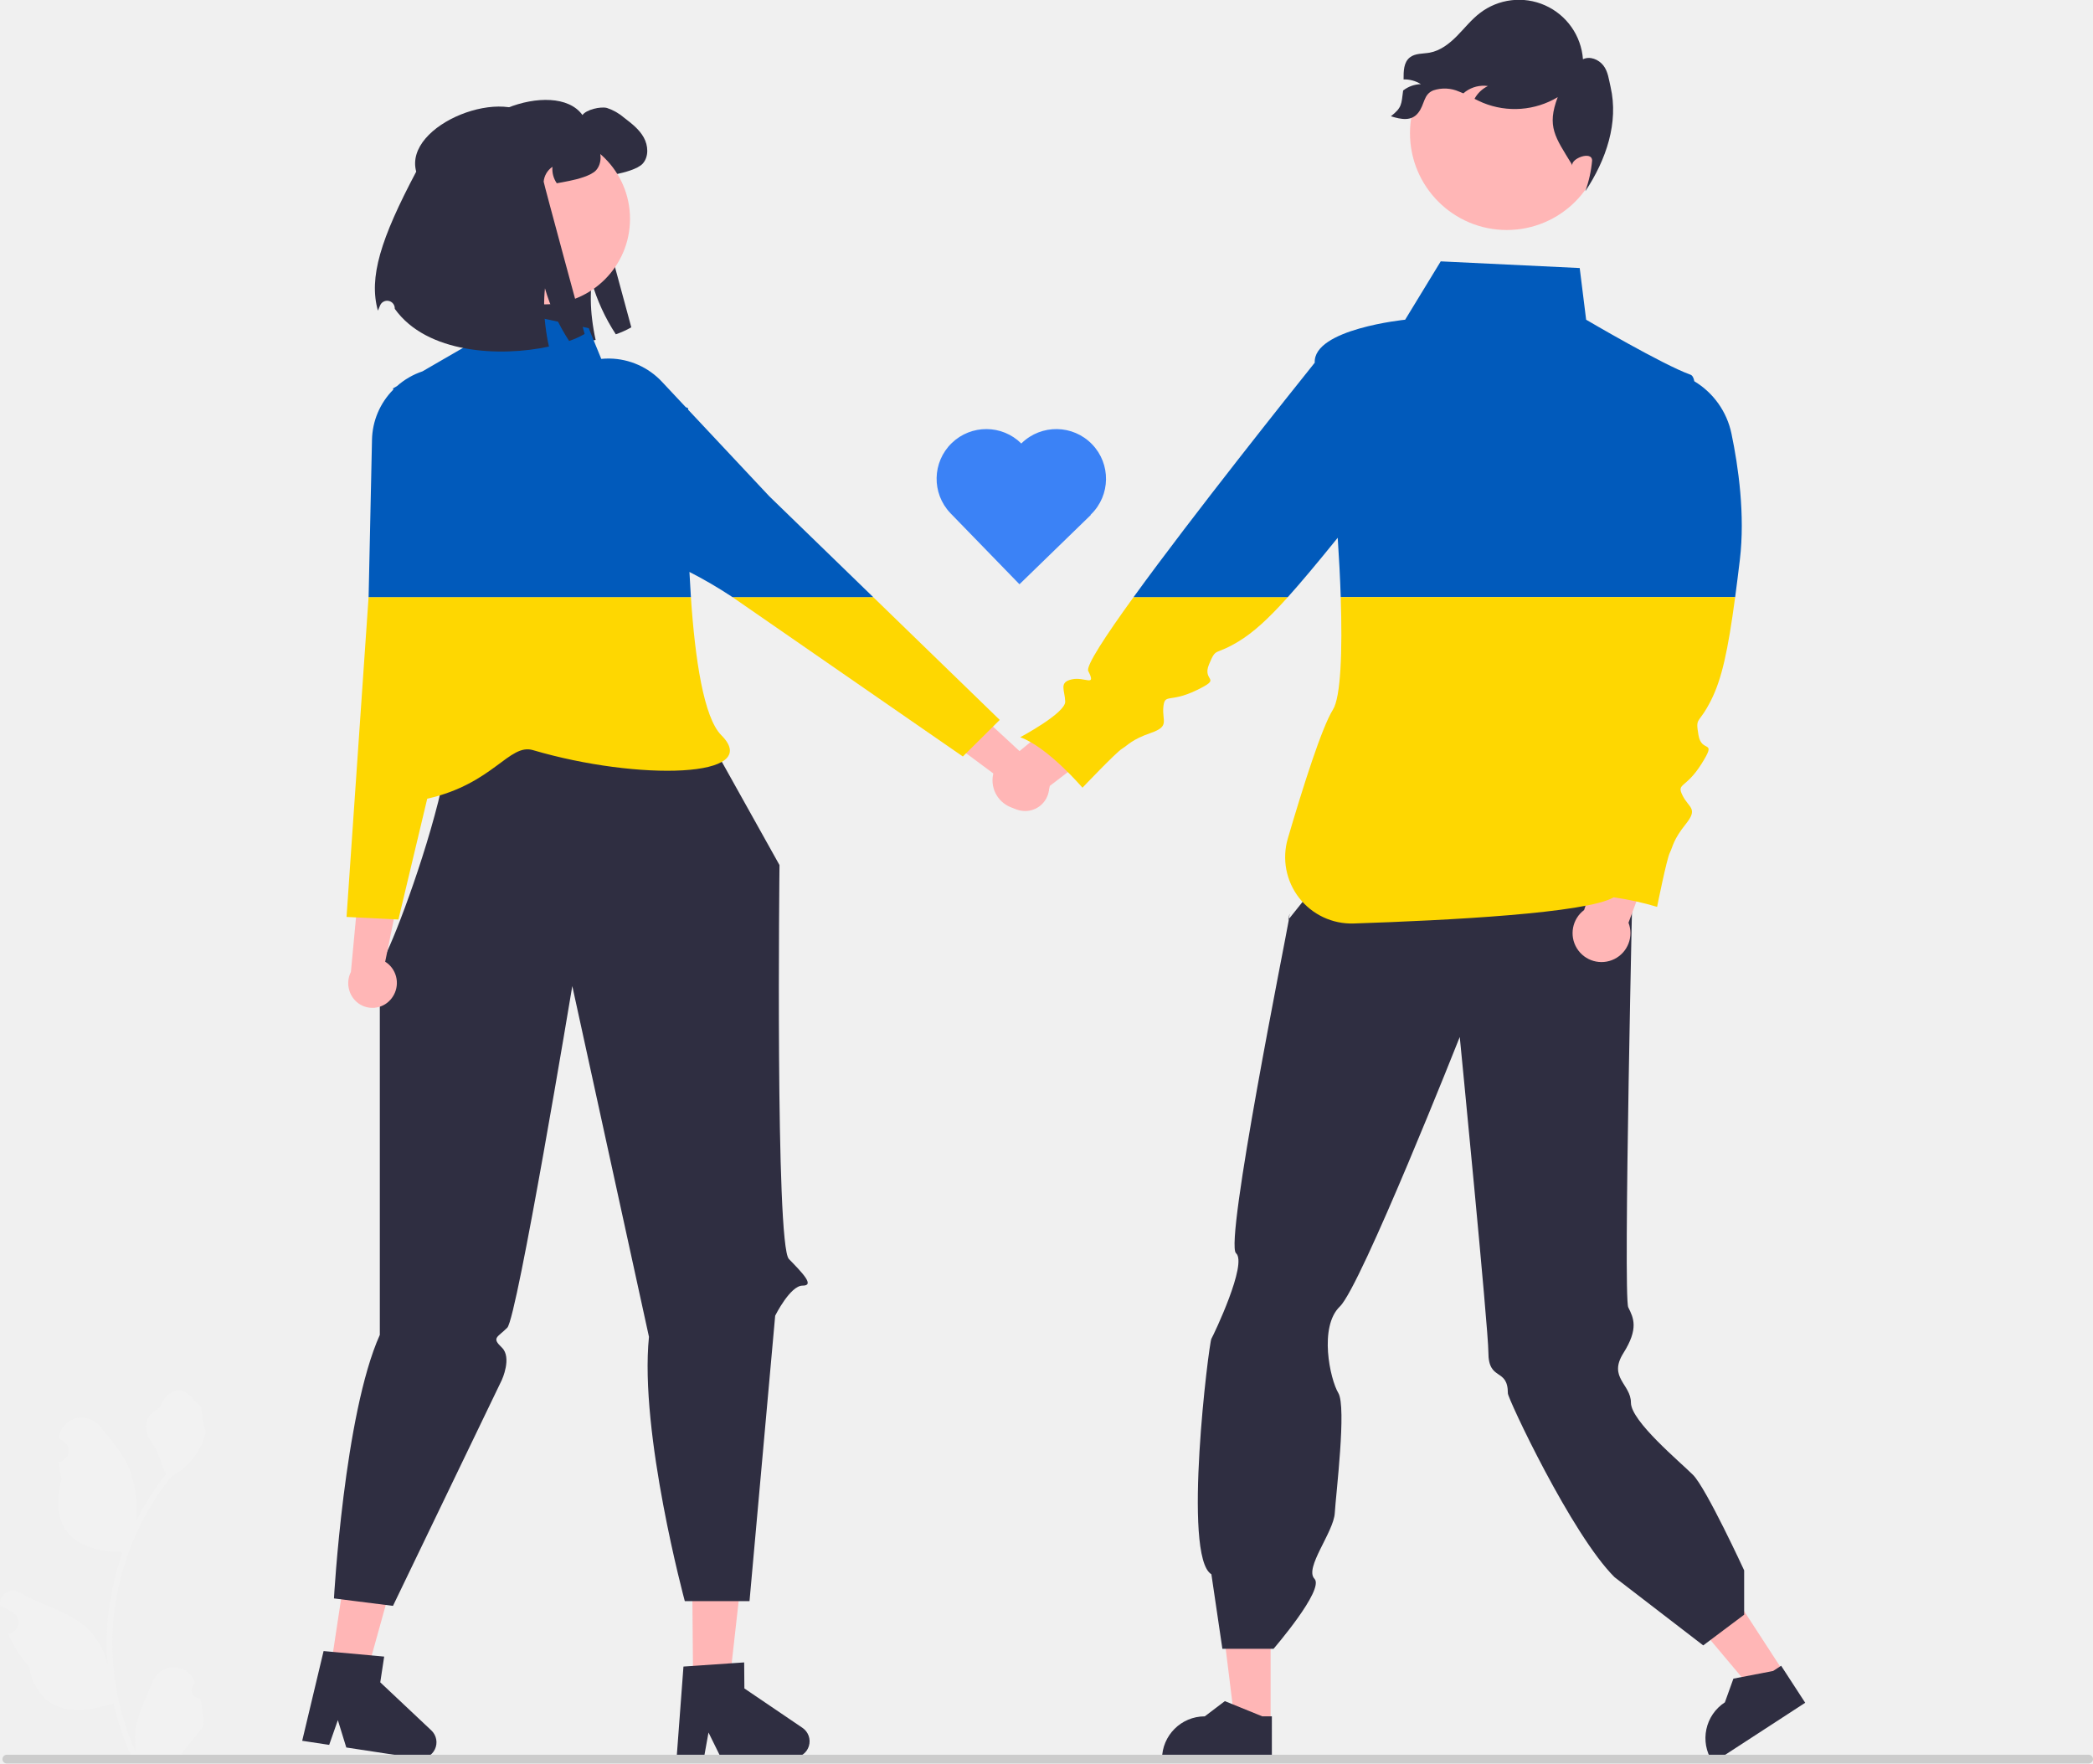
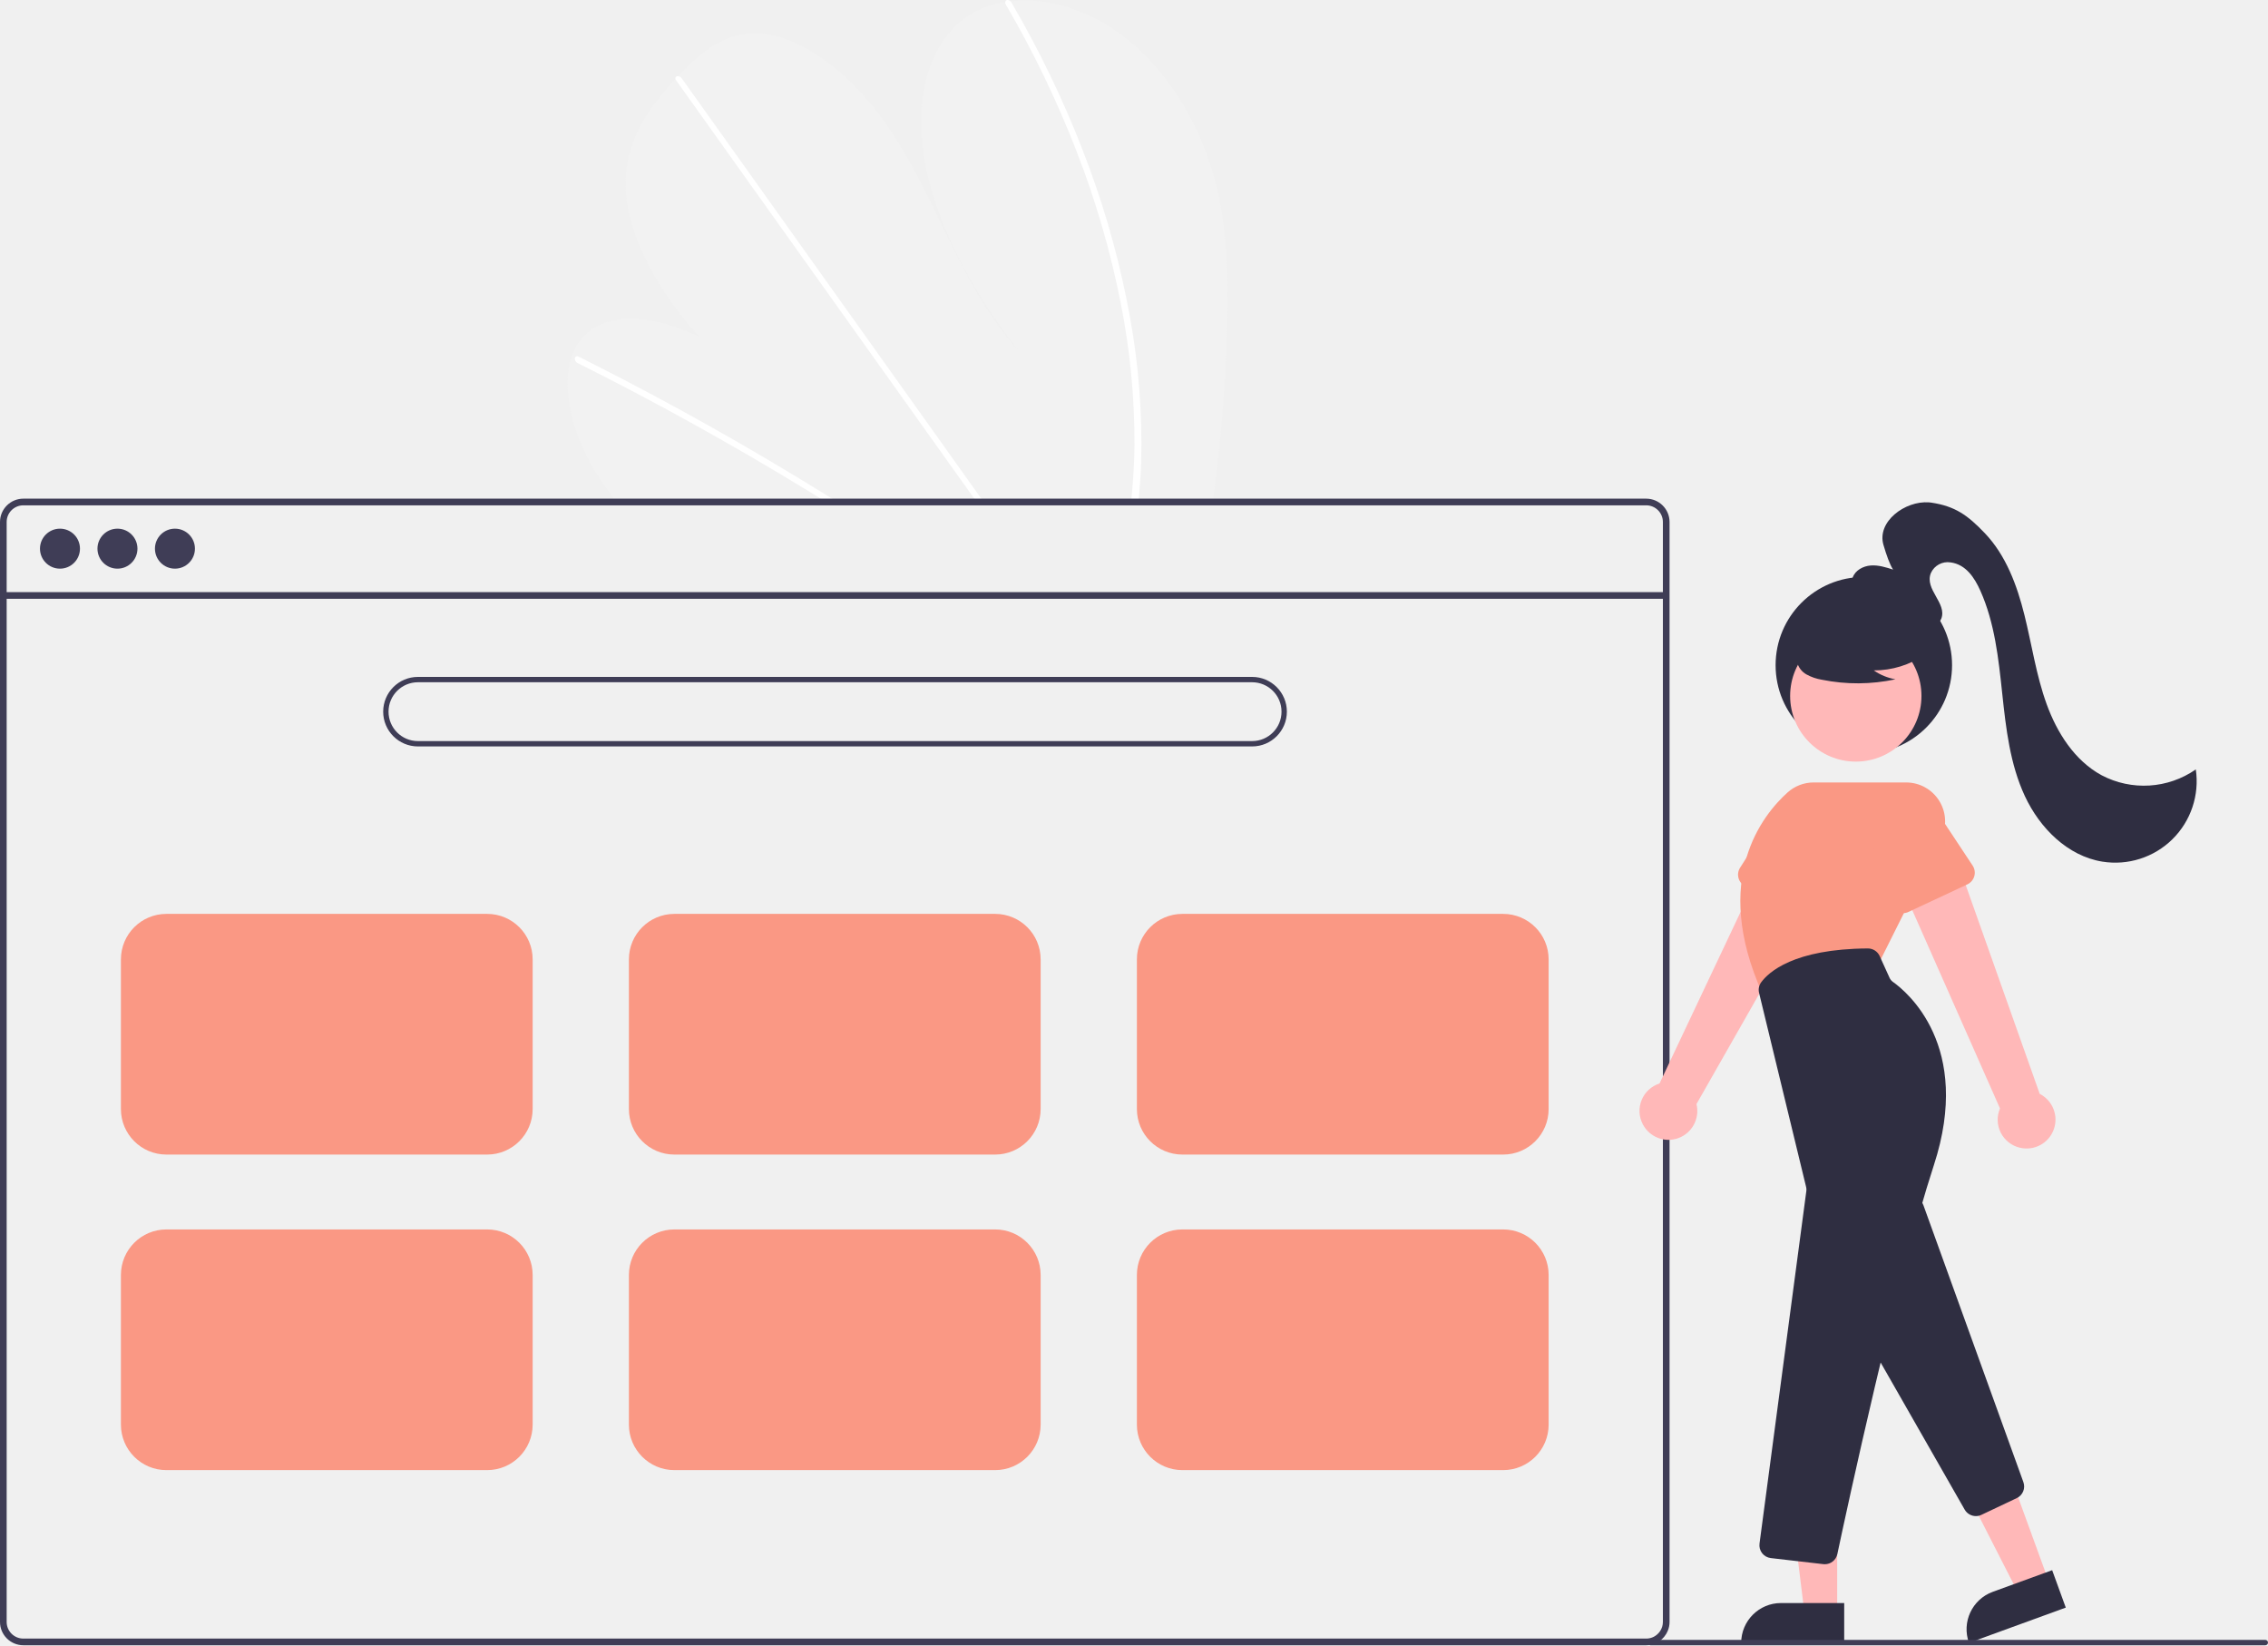
- <svg xmlns="http://www.w3.org/2000/svg" data-name="Layer 1" width="567.338" height="478.016" viewBox="0 0 567.338 478.016">
-   <path d="M441.806,255.712c-3.529-12.867,24.936-23.901,32.41-13.539,1.039-1.473,4.881-2.368,6.643-1.916a13.744,13.744,0,0,1,4.691,2.675c1.988,1.527,4.049,3.109,5.269,5.305,1.229,2.187,1.419,5.17-.235,7.068-1.311,1.509-5.179,2.485-7.149,2.883-1.374.28-2.531.506-3.525.669a6.739,6.739,0,0,1-1.175-4.456,5.47,5.47,0,0,0-2.386,4.013c-.027.334,11.108,41.304,11.108,41.304a24.287,24.287,0,0,1-4.203,1.889,52.848,52.848,0,0,1-6.553-14.28,45.762,45.762,0,0,0,.127,10.168,55.948,55.948,0,0,0,.958,5.631c-13.232,2.856-33.133,1.916-41.792-10.231l-.004-.151a2.067,2.067,0,0,0-3.993-.721c-.21.536-.403 1-.576,1.369C428.9,284.371,432.163,273.932,441.806,255.712Z" transform="translate(-316.3312 -210.9919)" fill="#2f2e41" />
-   <polygon points="187.875 456.283 197.734 456.2 202.098 417.287 187.548 417.41 187.875 456.283" fill="#ffb6b6" />
-   <path d="M533.853,679.343,518.108,668.663l-.059-7.055-3.386.227-10.496.724-2.573.171-1.868,24.935,7.396-.067,1.26-6.991,3.431,6.956,19.601-.164a4.408,4.408,0,0,0,2.439-8.055Z" transform="translate(-316.3312 -210.9919)" fill="#2f2e41" />
-   <polygon points="89.571 452.439 99.318 453.92 109.798 416.192 95.412 414.006 89.571 452.439" fill="#ffb6b6" />
-   <path d="M433.261,680.048l-13.853-13.042,1.06-6.975-3.379-.313-10.477-.95-2.568-.239-5.798,24.323,7.313,1.107,2.353-6.703,2.285,7.412,19.379,2.947a4.408,4.408,0,0,0,3.685-7.566Z" transform="translate(-316.3312 -210.9919)" fill="#2f2e41" />
-   <path d="M499.672,395.413l27.953,50.064s-1.166,102.965,2.549,106.784,7.078,7.244,3.715,7.213-7.434,8.153-7.434,8.153l-6.957,77.364h-17.543s-12.344-45.623-9.713-71.64l-20.782-95.077S456.528,568.188,453.837,570.879s-4.314,2.672-1.484,5.372,0,8.808,0,8.808l-29.498,61.221-16-2.018s2.774-49.979,12.433-71.435V471.432c-.728,8.693,33.303-79.296,12.493-72.691C438.365,396.651,499.672,395.413,499.672,395.413Z" transform="translate(-316.3312 -210.9919)" fill="#2f2e41" />
-   <path d="M422.318,481.805a6.821,6.821,0,0,0-.702-9.488,6.544,6.544,0,0,0-.876-.634l4.751-23.317-10.984-6.574-3.055,32.646a6.802,6.802,0,0,0,1.568,8.155,6.51,6.51,0,0,0,9.183-.651Q422.262,481.874,422.318,481.805Z" transform="translate(-316.3312 -210.9919)" fill="#ffb6b6" />
-   <path d="M593.233,430.754a6.821,6.821,0,0,1-5.816-7.529,6.543,6.543,0,0,1,.228-1.057l-19.113-14.177,3.782-12.229,24.082,22.251a6.802,6.802,0,0,1,4.281,7.116,6.51,6.51,0,0,1-7.268,5.651Q593.321,430.767,593.233,430.754Z" transform="translate(-316.3312 -210.9919)" fill="#ffb6b6" />
-   <circle cx="147.594" cy="59.322" r="23.183" fill="#ffb6b6" />
-   <path d="M437.826,245.399" transform="translate(-316.3312 -210.9919)" fill="#2f2e41" />
-   <polygon points="483.533 453.271 475.415 458.549 451.193 429.75 463.174 421.96 483.533 453.271" fill="#ffb6b6" />
-   <path d="M805.657,672.546,780.694,688.777l-.205-.316a11.59,11.59,0,0,1,3.398-16.034l.001-0,2.31-6.424,10.757-2.072,2.179-1.417Z" transform="translate(-316.3312 -210.9919)" fill="#2f2e41" />
-   <polygon points="344.417 467.102 334.734 467.101 330.128 429.753 344.419 429.754 344.417 467.102" fill="#ffb6b6" />
-   <path d="M661.089,688.195l-29.776-.001v-.377a11.59,11.59,0,0,1,11.59-11.589h.001l5.439-4.126,10.148,4.127,2.599 0Z" transform="translate(-316.3312 -210.9919)" fill="#2f2e41" />
-   <path d="M760.974,447.632l-86.829,1.909-8.607,10.758s.744-3.793.082.373-17.414,87.23-14.247,90.016-6.004,22.02-6.678,23.193-7.933,59.07,0,63.831l2.98,20.209h13.866s13.891-16.075,11.095-18.989,5.2-12.604,5.505-17.8,3.225-28.764.963-32.542-5.319-17.96.418-23.458,32.498-73.057,32.498-73.057,7.776,79.202,7.758,85.421c-.024,8.088,5.287,4.085,5.287,11.185,0,1.434,17.294,38.303,28.916,49.827l24.035,18.488,11.093-8.32v-12.018s-10.28-22.298-13.866-25.884-16.827-14.563-16.827-19.584-6.233-6.77-2.041-13.426,2.758-9.525,1.324-12.394,1.286-120.415,1.286-120.415Z" transform="translate(-316.3312 -210.9919)" fill="#2f2e41" />
-   <circle cx="408.437" cy="36.107" r="26.238" fill="#ffb6b6" />
-   <path d="M745.729,457.66l7.386-22.233,13.289,2.447-8.645,23.228a7.843,7.843,0,1,1-12.03-3.442Z" transform="translate(-316.3312 -210.9919)" fill="#ffb6b6" />
-   <path d="M592.555,414.694l18.096-14.878,9.942,9.152L600.901,424.017a7.843,7.843,0,1,1-8.346-9.323Z" transform="translate(-316.3312 -210.9919)" fill="#ffb6b6" />
-   <path d="M693.353,242.509c2.829.878,5.556,1.396,7.395-.924s1.359-4.973,4.095-6.092a9.679,9.679,0,0,1,6.989.324c.398.148.786.314,1.165.481.213-.185.425-.36.656-.527a8.337,8.337,0,0,1,6-1.461,8.18,8.18,0,0,0-3.633,3.467c.758.379,1.525.758,2.302,1.082a22.697,22.697,0,0,0,20.254-1.535c-3.032,7.987-.675,10.834,3.772,18.128l.176.425c-.444-1.913,5.371-4.123,5.371-1.35a33.125,33.125,0,0,1-1.849,8.32c5.704-8.588,9.069-18.636,6.859-28.278-.471-2.024-.684-4.197-1.969-5.842-1.285-1.636-3.651-2.598-5.519-1.673a17.396,17.396,0,0,0-27.992-12.48c-2.311,1.784-4.132,4.123-6.194,6.203s-4.502,3.975-7.386,4.493c-1.83.324-3.892.129-5.352,1.285-1.692,1.34-1.71,3.698-1.701,5.963a8.327,8.327,0,0,1,4.687,1.285,8.148,8.148,0,0,0-4.733,1.664.508.508,0,0,0-.074.055C696.172,239.328,696.375,240.133,693.353,242.509Z" transform="translate(-316.3312 -210.9919)" fill="#2f2e41" />
-   <path d="M370.59,671.321a2.269,2.269,0,0,1-1.645-3.933l.155-.618q-.031-.074-.062-.148a6.094,6.094,0,0,0-11.241.042c-1.839,4.428-4.179,8.864-4.756,13.546a18.029,18.029,0,0,0,.316,6.2,72.281,72.281,0,0,1-6.575-30.021,69.764,69.764,0,0,1,.433-7.783q.358-3.178.995-6.31a73.119,73.119,0,0,1,14.5-30.99,19.459,19.459,0,0,0,8.093-8.397,14.843,14.843,0,0,0,1.35-4.056c-.394.052-1.486-5.949-1.188-6.317-.549-.833-1.532-1.247-2.131-2.06-2.982-4.043-7.091-3.337-9.236,2.157-4.582,2.313-4.627,6.148-1.815,9.837,1.789,2.347,2.035,5.522,3.604,8.035-.162.207-.329.407-.491.614a73.591,73.591,0,0,0-7.681,12.169,30.592,30.592,0,0,0-1.826-14.21c-1.748-4.217-5.025-7.769-7.91-11.415a6.279,6.279,0,0,0-11.184,3.083q-.009.081-.017.161.643.363,1.259.77a3.078,3.078,0,0,1-1.241,5.602l-.063.01a30.626,30.626,0,0,0,.807,4.579c-3.702,14.316,4.29,19.53,15.701,19.764.252.129.497.258.749.381a75.115,75.115,0,0,0-4.043,19.028,71.243,71.243,0,0,0,.052,11.503l-.019-.136a18.826,18.826,0,0,0-6.427-10.87c-4.946-4.063-11.933-5.559-17.268-8.824a3.533,3.533,0,0,0-5.411,3.437l.022.143a20.677,20.677,0,0,1,2.319,1.117q.643.363,1.259.77a3.078,3.078,0,0,1-1.241,5.602l-.063.01c-.045.006-.084.013-.129.019a30.654,30.654,0,0,0,5.639,8.829c2.315,12.497,12.256,13.683,22.89,10.044h.006a75.093,75.093,0,0,0,5.044,14.726h18.02c.065-.2.123-.407.181-.607a20.474,20.474,0,0,1-4.986-.297c1.337-1.641,2.674-3.294,4.011-4.935a1.121,1.121,0,0,0,.084-.097c.678-.84,1.363-1.673,2.041-2.512l0-.001a29.99,29.99,0,0,0-.879-7.64Z" transform="translate(-316.3312 -210.9919)" fill="#f2f2f2" />
-   <path d="M316.999,687.818a1.186,1.186,0,0,0,1.19,1.19h564.29a1.19,1.19,0,1,0,0-2.38h-564.29A1.187,1.187,0,0,0,316.999,687.818Z" transform="translate(-316.3312 -210.9919)" fill="#ccc" />
-   <path d="M503.213,366.022c.111,2.279.242,4.56.394,6.82h11.261l-.161-.111A121.192,121.192,0,0,0,503.213,366.022Z" transform="translate(-316.3312 -210.9919)" fill="none" />
-   <path d="M410.267,459.537l14.065.698,7.806-32.744c17.946-4.035,22.203-15.069,28.655-13.17,28.622,8.426,62.638,7.533,51.062-4.042-4.746-4.746-7.11-20.5-8.248-37.437h-87.366Z" transform="translate(-316.3312 -210.9919)" fill="#fed701" />
-   <polygon points="198.537 161.851 260.993 205.057 270.992 195.141 236.689 161.851 198.537 161.851" fill="#fed701" />
-   <path d="M524.86,345.514,502.855,322.038c.007-.246.012-.386.012-.386l-.671-.317-6.401-6.829a19.867,19.867,0,0,0-14.211-6.326,20.389,20.389,0,0,0-2.273.092l-3.397-8.322-28.416-6.028-5.642,11.357-11.017,6.378a19.901,19.901,0,0,0-6.907,3.999l-1.076.623.08.327a19.838,19.838,0,0,0-5.77,13.604l-.914,42.49-.01.142h87.366c-.152-2.26-.283-4.541-.394-6.82a121.192,121.192,0,0,1,11.495,6.709l.161.111h38.152Z" transform="translate(-316.3312 -210.9919)" fill="#015abb" />
-   <path d="M611.318,392.877c2.271,4.488-.919,1.46-4.488,2.271-3.569.811-1.839,2.92-1.758,6.029s-12.194,9.652-12.194,9.652c7.489,2.677,16.87,13.681,16.87,13.681s9.085-9.571,10.734-10.571c1.649-1,2.569-2.46,7.787-4.272,5.218-1.811,3.028-3.19,3.407-7.029.379-3.839,1.649-1,8.976-4.542s1.379-2.19,3.407-7.029c2.028-4.84,1.379-2.19,7.976-6.191,3.965-2.405,7.904-5.937,13.384-12.033H623.607C615.895,383.496,610.644,391.544,611.318,392.877Z" transform="translate(-316.3312 -210.9919)" fill="#fed701" />
-   <path d="M787.938,362.778c1.465-12.211-.388-25.251-2.272-34.267a21.716,21.716,0,0,0-10.058-14.167c-.191-.979-.531-1.606-1.052-1.791-7.458-2.651-28.277-14.899-28.277-14.899l-1.745-14.006L706.86,281.837l-9.64,15.816s-24.972,2.51-24.509,11.652c-6.048,7.543-32.968,41.249-49.104,63.538h41.813c3.637-4.046,7.953-9.219,13.41-15.949.037-.046.072-.093.109-.139.367,5.456.649,10.914.817,16.088H786.67C787.076,369.808,787.494,366.474,787.938,362.778Z" transform="translate(-316.3312 -210.9919)" fill="#015abb" />
-   <path d="M786.67,372.843H679.756c.477,14.703.022,27.101-2.118,30.515-3.004,4.792-8.089,20.829-12.222,34.91a17.995,17.995,0,0,0,17.859,23.046c25.642-.845,63.164-2.802,70.477-7.093a81.014,81.014,0,0,1,11.758,2.584s2.588-12.94,3.45-14.665c.863-1.725.863-3.45,4.313-7.764,3.451-4.313.863-4.313-.863-7.764-1.725-3.45.863-1.725,5.176-8.626,4.313-6.901,0-2.588-.863-7.764-.863-5.176,0-2.588,3.451-9.489C783.033,395.016,784.708,387.513,786.67,372.843Z" transform="translate(-316.3312 -210.9919)" fill="#fed701" />
-   <path d="M429.153,257.519c-3.529-12.867,24.936-23.901,32.41-13.539,1.039-1.473,4.881-2.368,6.643-1.916a13.744,13.744,0,0,1,4.691,2.675c1.988,1.527,4.049,3.109,5.269,5.305,1.229,2.187,1.419,5.17-.235,7.068-1.311,1.509-5.179,2.485-7.149,2.883-1.374.28-2.531.506-3.525.669a6.739,6.739,0,0,1-1.175-4.456,5.47,5.47,0,0,0-2.386,4.013c-.027.334,11.108,41.304,11.108,41.304a24.287,24.287,0,0,1-4.203,1.889,52.848,52.848,0,0,1-6.553-14.28,45.762,45.762,0,0,0,.127,10.168,55.95,55.95,0,0,0,.958,5.631c-13.232,2.856-33.133,1.916-41.792-10.231l-.004-.151a2.067,2.067,0,0,0-3.993-.721c-.21.536-.403 1-.576,1.369C416.247,286.179,419.51,275.74,429.153,257.519Z" transform="translate(-316.3312 -210.9919)" fill="#2f2e41" />
-   <path d="M593.272,331.109l0,0c-.034.033-.065.067-.098.1a13.472,13.472,0,0,0-18.874-.102l0,0a13.472,13.472,0,0,0-.401,18.921l-.003.003.126.13,0,0,18.649,19.202L612.003,350.587l-.054-.055c.032-.031.066-.06.099-.091l0,0a13.474,13.474,0,0,0,.278-19.054l0,0A13.474,13.474,0,0,0,593.272,331.109Z" transform="translate(-316.3312 -210.9919)" fill="#3b82f6" />
+ <svg xmlns="http://www.w3.org/2000/svg" data-name="Layer 1" width="848.284" height="615.234" viewBox="0 0 848.284 615.234">
+   <path d="M634.899,256.958a554.592,554.592,0,0,1-5.228,71.262c-.115.829-.239,1.659-.354,2.488L406.04,329.46c-.656-.824-1.301-1.657-1.926-2.501-2.085-2.792-4.038-5.663-5.832-8.633-8.62-14.308-12.567-31.061-8.612-42.619l.071-.18a20.281,20.281,0,0,1,3.958-6.878c9.017-10.15,27.248-8.458,43.792-.265-14.839-16.243-26.655-36.739-27.553-55.035-.88-17.845,8.451-30.593,18.572-41.427.332-.358.664-.706.996-1.054.161-.179.332-.348.493-.527,7.896-8.256,17.102-16.395,30.427-15.41,14.614,1.082,30.816,13.322,42.177,27.586,11.36,14.254,18.91,30.446,26.562,46.249,7.662,15.793,15.951,31.99,28.246,45.489C540.758,253.192,527.332,229.226,522.372,205.918s-.595-45.694,14.247-56.671a34.713,34.713,0,0,1,15.205-6.135c.64-.106,1.291-.193,1.951-.269,13.739-1.563,30.143,3.188,44.1,14.547,15.37,12.506,26.027,31.046,31.329,48.646C634.505,223.635,635.07,240.578,634.899,256.958Z" transform="translate(-175.858 -142.383)" fill="#f2f2f2" />
+   <path d="M488.818,329.923l-4.269-.024q-2.033-1.271-4.086-2.513c-.847-.535-1.704-1.05-2.562-1.574q-21.243-12.974-42.751-24.889Q413.661,288.997,391.956,278.171a1.789,1.789,0,0,1-1.029-2.046.515.515,0,0,1,.071-.15c.202-.379.653-.536,1.311-.213,1.775.89,3.56,1.78,5.335,2.69q21.764,11.012,43.342,23.123,21.563,12.106,42.879,25.28c.299.182.598.373.897.555C486.118,328.247,487.463,329.085,488.818,329.923Z" transform="translate(-175.858 -142.383)" fill="#fff" />
+   <path d="M543.868,330.23l-2.64-.015c-.595-.833-1.181-1.667-1.776-2.5q-20.985-29.428-41.962-58.855-34.351-48.178-68.682-96.355a1.7,1.7,0,0,1-.297-.582c-.196-.711.327-1.128.996-1.054a2.006,2.006,0,0,1,1.395.888q19.259,27.018,38.509,54.016,34.173,47.937,68.336,95.863c1.449,2.028,2.897,4.066,4.346,6.094C542.687,328.564,543.282,329.397,543.868,330.23Z" transform="translate(-175.858 -142.383)" fill="#fff" />
+   <path d="M602.684,314.899c-.135,4.449-.429,8.828-.814,13.166q-.112,1.244-.224,2.489l-2.77-.015c.085-.829.169-1.659.244-2.489.585-6.267,1.001-12.605,1.057-19.114a266.656,266.656,0,0,0-5.25-53.75,334.665,334.665,0,0,0-16.259-55.842A383.492,383.492,0,0,0,552.068,144.093a1.476,1.476,0,0,1-.245-.981c.114-.789,1.165-1.024,1.951-.269a2.293,2.293,0,0,1,.397.502q1.917,3.296,3.763,6.611a383.228,383.228,0,0,1,25.461,55.443,333.081,333.081,0,0,1,15.157,55.926A263.074,263.074,0,0,1,602.684,314.899Z" transform="translate(-175.858 -142.383)" fill="#fff" />
+   <path d="M791.578,328.857h-607a8.728,8.728,0,0,0-8.72,8.72v411.32a8.728,8.728,0,0,0,8.72,8.72h607a8.712,8.712,0,0,0,6.63-3.06,2.043,2.043,0,0,0,.19-.24,8.166,8.166,0,0,0,1.25-2.11,8.507,8.507,0,0,0,.66-3.31V337.577A8.73,8.73,0,0,0,791.578,328.857Zm6.24,420.04a6.175,6.175,0,0,1-1.03,3.42,6.446,6.446,0,0,1-2.36,2.12,6.184,6.184,0,0,1-2.85.69h-607a6.238,6.238,0,0,1-6.23-6.23V337.577a6.238,6.238,0,0,1,6.23-6.23h607a6.239,6.239,0,0,1,6.24,6.23Z" transform="translate(-175.858 -142.383)" fill="#3f3d56" />
+   <rect x="1.243" y="221.423" width="621.957" height="2.493" fill="#3f3d56" />
+   <circle cx="22.432" cy="205.17" r="7.478" fill="#3f3d56" />
+   <circle cx="43.932" cy="205.17" r="7.478" fill="#3f3d56" />
+   <circle cx="65.433" cy="205.17" r="7.478" fill="#3f3d56" />
+   <path d="M644.177,421.509h-312a13,13,0,0,1,0-26h312a13,13,0,0,1,0,26Zm-312-24a11,11,0,0,0,0,22h312a11,11,0,0,0,0-22Z" transform="translate(-175.858 -142.383)" fill="#3f3d56" />
+   <path d="M358.083,574.127h-120a17.019,17.019,0,0,1-17-17v-56a17.019,17.019,0,0,1,17-17h120a17.019,17.019,0,0,1,17,17v56A17.019,17.019,0,0,1,358.083,574.127Z" transform="translate(-175.858 -142.383)" fill="#fa9884" />
+   <path d="M548.083,574.127h-120a17.019,17.019,0,0,1-17-17v-56a17.019,17.019,0,0,1,17-17h120a17.019,17.019,0,0,1,17,17v56A17.019,17.019,0,0,1,548.083,574.127Z" transform="translate(-175.858 -142.383)" fill="#fa9884" />
+   <path d="M738.083,574.127h-120a17.019,17.019,0,0,1-17-17v-56a17.019,17.019,0,0,1,17-17h120a17.019,17.019,0,0,1,17,17v56A17.019,17.019,0,0,1,738.083,574.127Z" transform="translate(-175.858 -142.383)" fill="#fa9884" />
+   <path d="M358.083,692.127h-120a17.019,17.019,0,0,1-17-17v-56a17.019,17.019,0,0,1,17-17h120a17.019,17.019,0,0,1,17,17v56A17.019,17.019,0,0,1,358.083,692.127Z" transform="translate(-175.858 -142.383)" fill="#fa9884" />
+   <path d="M548.083,692.127h-120a17.019,17.019,0,0,1-17-17v-56a17.019,17.019,0,0,1,17-17h120a17.019,17.019,0,0,1,17,17v56A17.019,17.019,0,0,1,548.083,692.127Z" transform="translate(-175.858 -142.383)" fill="#fa9884" />
+   <path d="M738.083,692.127h-120a17.019,17.019,0,0,1-17-17v-56a17.019,17.019,0,0,1,17-17h120a17.019,17.019,0,0,1,17,17v56A17.019,17.019,0,0,1,738.083,692.127Z" transform="translate(-175.858 -142.383)" fill="#fa9884" />
+   <circle cx="697.115" cy="248.744" r="33" fill="#2f2e41" />
+   <path d="M790.301,562.796a10.743,10.743,0,0,1,6.253-15.24l41.816-88.459,19.128,13.413-47.119,82.735a10.801,10.801,0,0,1-20.078,7.551Z" transform="translate(-175.858 -142.383)" fill="#ffb8b8" />
+   <path d="M826.133,470.841a4.812,4.812,0,0,1,.552-3.973l13.001-20.382a13.377,13.377,0,0,1,24.456,10.85l-6.549,23.353a4.817,4.817,0,0,1-6.604,3.096L828.78,473.855A4.811,4.811,0,0,1,826.133,470.841Z" transform="translate(-175.858 -142.383)" fill="#fa9884" />
+   <path d="M931.348,571.566a10.743,10.743,0,0,1-7.445-14.694l-39.602-89.472,22.655-5.706,31.804,89.742a10.801,10.801,0,0,1-7.412,20.13Z" transform="translate(-175.858 -142.383)" fill="#ffb8b8" />
+   <polygon points="766.285 591.358 754.765 595.553 733.105 553.115 750.107 546.924 766.285 591.358" fill="#ffb8b8" />
+   <path d="M923.479,735.693H947.123a0,0,0,0,1,0,0v14.887a0,0,0,0,1,0,0H908.592a0,0,0,0,1,0,0v0A14.887,14.887,0,0,1,923.479,735.693Z" transform="translate(-374.1125 219.9076) rotate(-20.00652)" fill="#2f2e41" />
+   <path d="M910.695,706.898l-43.887-76.802a4.822,4.822,0,0,1,.052-4.868l19.762-32.937a4.817,4.817,0,0,1,8.661.841l37.364,103.468a4.799,4.799,0,0,1-2.469,5.99l-13.239,6.271a4.774,4.774,0,0,1-2.044.459A4.84,4.84,0,0,1,910.695,706.898Z" transform="translate(-175.858 -142.383)" fill="#2f2e41" />
+   <circle cx="694.111" cy="260.239" r="24.561" fill="#ffb8b8" />
+   <path d="M835.034,513.874c-19.342-42.889.157-66.859,9.439-75.173a14.557,14.557,0,0,1,9.73-3.721h34.599a14.576,14.576,0,0,1,13.038,21.095l-23.13,46.259-43.488,11.96Z" transform="translate(-175.858 -142.383)" fill="#fa9884" />
+   <path d="M885.651,483.434a4.812,4.812,0,0,1-2.645-3.015l-6.924-23.163a13.377,13.377,0,0,1,24.198-11.413l13.39,20.223a4.817,4.817,0,0,1-1.974,7.022l-22.033,10.314A4.811,4.811,0,0,1,885.651,483.434Z" transform="translate(-175.858 -142.383)" fill="#fa9884" />
+   <polygon points="687.147 602.955 674.887 602.954 669.055 555.666 687.149 555.667 687.147 602.955" fill="#ffb8b8" />
+   <path d="M666.13,599.451h23.644a0,0,0,0,1,0,0v14.887a0,0,0,0,1,0,0H651.243a0,0,0,0,1,0,0v0A14.887,14.887,0,0,1,666.13,599.451Z" fill="#2f2e41" />
+   <path d="M857.81,727.286l-19.629-2.264a4.818,4.818,0,0,1-4.223-5.42l17.518-131.9a3.75,3.75,0,0,0-.073-1.377l-17.608-72.645a4.761,4.761,0,0,1,.754-3.926c2.73-3.764,12.086-12.537,39.914-12.703h.03a4.834,4.834,0,0,1,4.397,2.827l3.712,8.166a3.763,3.763,0,0,0,1.253,1.513c5.11,3.617,29.862,23.918,15.328,68.489-14.285,43.807-32.587,128.855-36.111,145.459a4.791,4.791,0,0,1-4.698,3.814A4.925,4.925,0,0,1,857.81,727.286Z" transform="translate(-175.858 -142.383)" fill="#2f2e41" />
+   <path d="M895.777,387.173A33.405,33.405,0,0,1,876.686,393.073a20.471,20.471,0,0,0,8.114,3.338,67.359,67.359,0,0,1-27.514.155,17.807,17.807,0,0,1-5.76-1.978,7.289,7.289,0,0,1-3.555-4.755c-.604-3.449,2.083-6.582,4.876-8.693A35.967,35.967,0,0,1,883.071,375.1c3.376.873,6.759,2.347,8.951,5.059s2.843,6.891.753,9.684Z" transform="translate(-175.858 -142.383)" fill="#2f2e41" />
+   <path d="M879.378,370.088c-2.806-.934-5.693-1.914-7.916-3.864s-3.634-5.139-2.635-7.922c.963-2.682,3.896-4.248,6.738-4.459s5.638.669,8.351,1.537c-1.227-1.854-2.495-5.449-3.605-9.241-2.532-8.652,8.02-16.553,17.011-15.901q.397.029.769.083c9.066,1.323,13.769,4.781,20.101,11.403,7.921,8.284,12.063,19.461,14.837,30.582s4.403,22.564,8.305,33.341S951.817,426.785,961.88,432.271a33.982,33.982,0,0,0,35.26-2.173,30.442,30.442,0,0,1-34.972,34.484c-12.992-2.098-23.4-12.563-28.958-24.491s-7.077-25.281-8.471-38.367-2.807-26.434-8.185-38.445c-2.177-4.861-5.381-9.809-11.107-10.585a6.89,6.89,0,0,0-7.387,3.959c-2.518,6.094,6.096,11.254,3.889,17.061a6.393,6.393,0,0,1-5.692,3.887c-4.164.274-7.584-2.113-10.806-4.416C878.859,368.472,879.378,370.088,879.378,370.088Z" transform="translate(-175.858 -142.383)" fill="#2f2e41" />
+   <path d="M1023.142,757.617h-230a1,1,0,0,1,0-2h230a1,1,0,0,1,0,2Z" transform="translate(-175.858 -142.383)" fill="#3f3d56" />
</svg>
